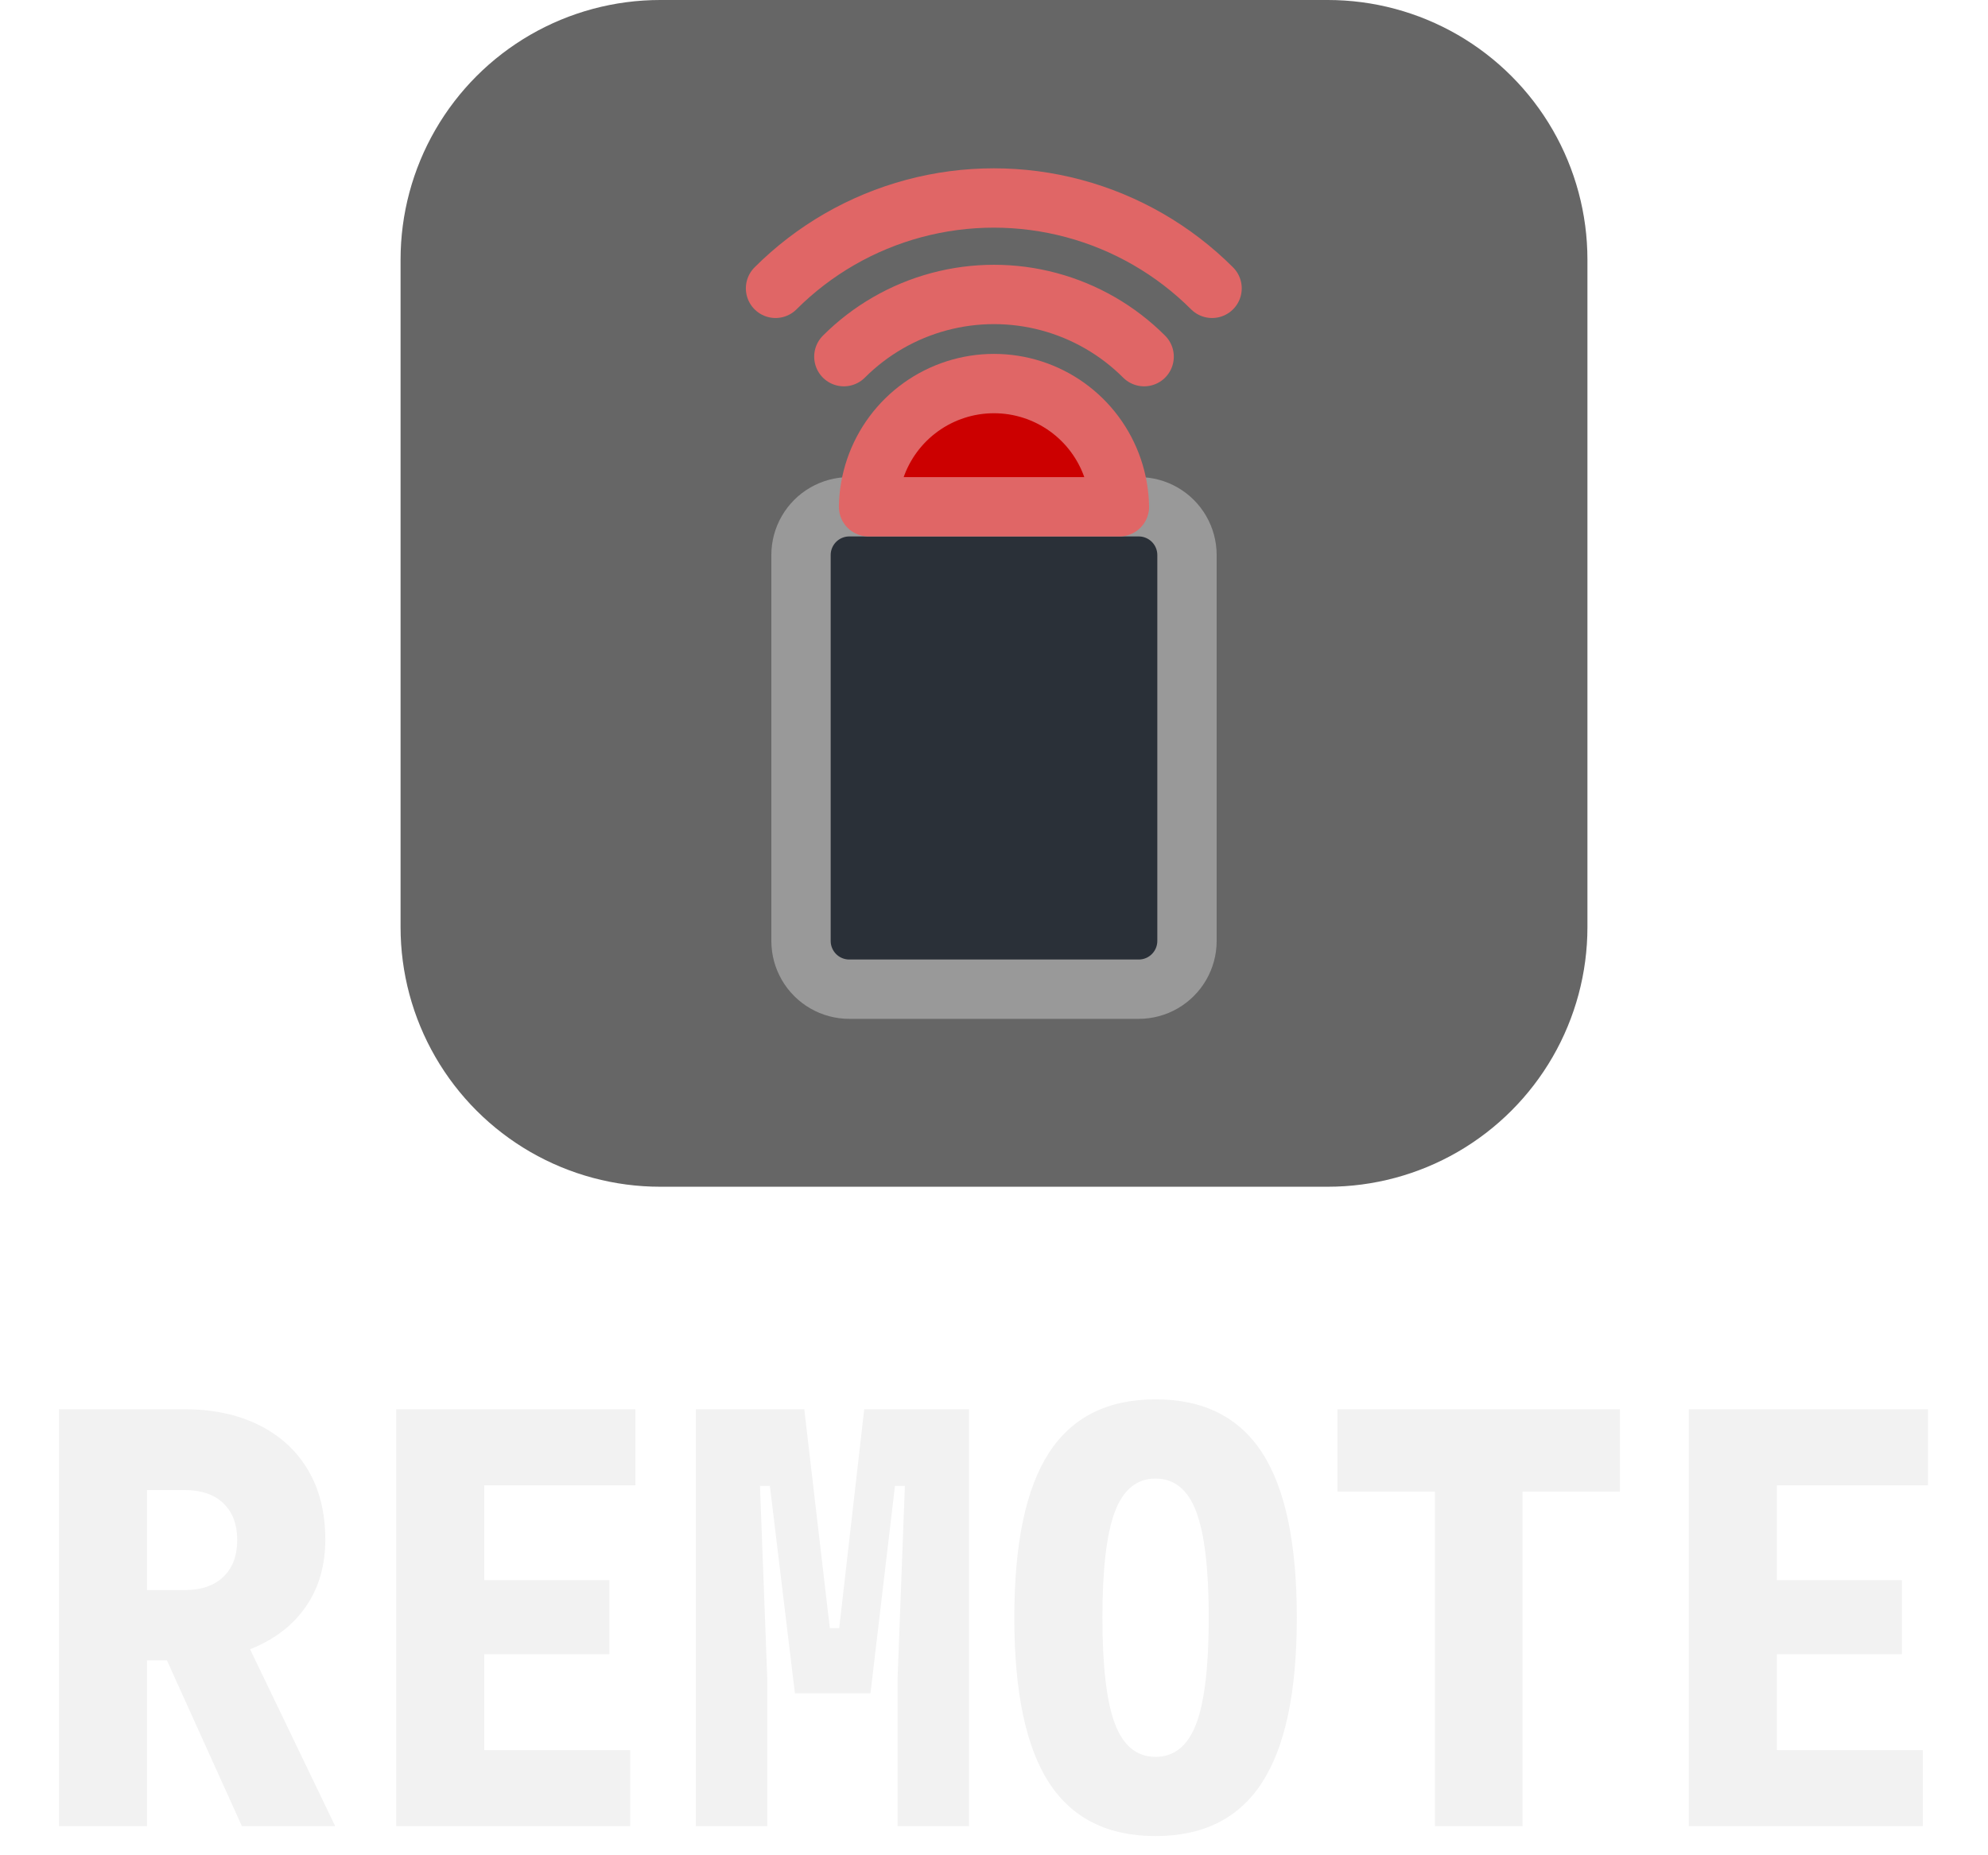
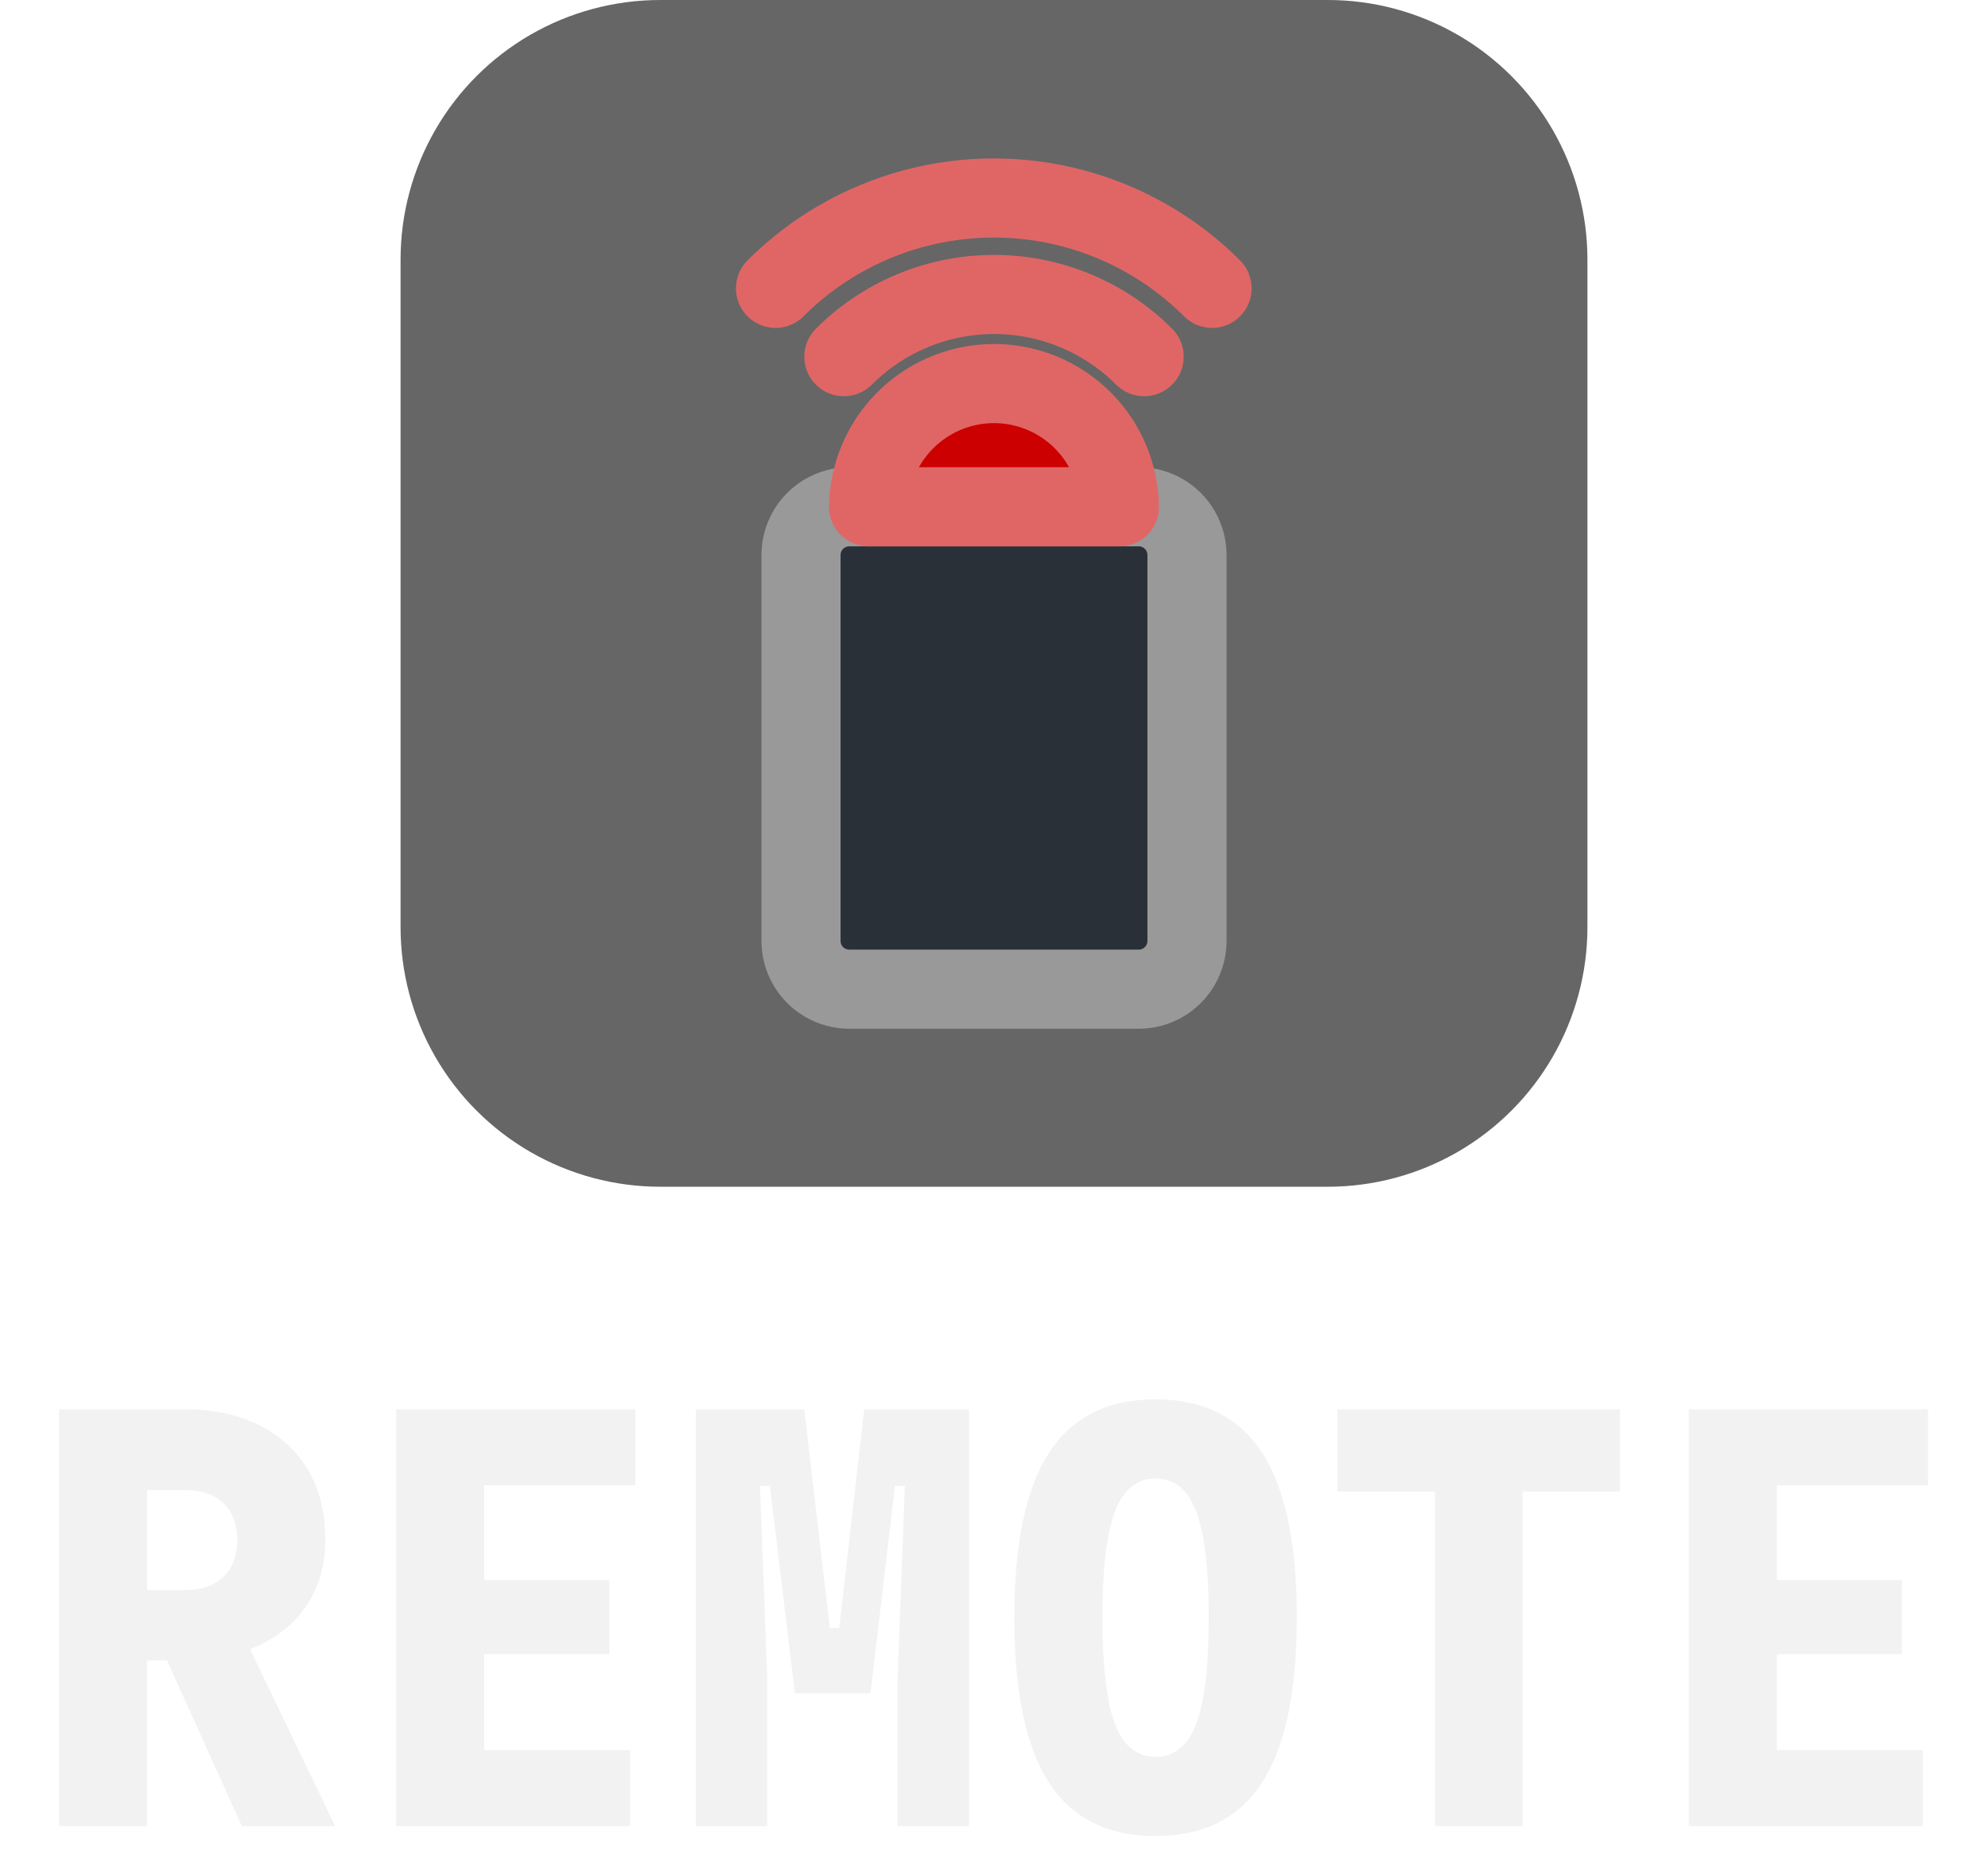
<svg xmlns="http://www.w3.org/2000/svg" width="268" height="250" viewBox="0 0 268 250">
  <path d="M 89,0 L 179,0 C 185.143,3.76170215621E-16 191.18,1.617 196.5,4.689 S 206.239,12.18 209.311,17.5 S 214,28.857 214,35 L 214,125 C 214,131.143 212.383,137.18 209.311,142.5 S 201.82,152.239 196.5,155.311 S 185.143,160 179,160 L 89,160 C 82.857,160 76.82,158.383 71.5,155.311 S 61.761,147.82 58.689,142.5 S 54,131.143 54,125 L 54,35 C 54,28.857 55.617,22.82 58.689,17.5 S 66.18,7.761 71.5,4.689 S 82.857,1.12851064686E-15 89,0 Z" fill="#666666" stroke="none" stroke-width="0.000" stroke-linecap="butt" stroke-linejoin="miter" />
-   <path d="M 113.76,48.085 C 117.312,44.532 121.738,41.976 126.591,40.675 S 136.556,39.374 141.409,40.675 S 150.688,44.532 154.24,48.085 M 104.549,38.875 C 109.715,33.712 116.15,29.999 123.204,28.11 S 137.688,26.221 144.742,28.11 S 158.231,33.712 163.397,38.875" fill="none" stroke="#e06666" stroke-width="8.000" stroke-linecap="round" stroke-linejoin="round" />
-   <path d="M 114.491,68.325 L 153.509,68.325 C 154.651,68.325 155.774,68.626 156.763,69.197 S 158.573,70.59 159.144,71.579 S 160.016,73.69 160.016,74.832 L 160.016,126.859 C 160.016,128.001 159.715,129.123 159.144,130.112 S 157.752,131.922 156.763,132.494 S 154.651,133.365 153.509,133.365 L 114.491,133.365 C 113.349,133.365 112.226,133.065 111.237,132.494 S 109.427,131.101 108.856,130.112 S 107.984,128.001 107.984,126.859 L 107.984,74.832 C 107.984,73.69 108.285,72.568 108.856,71.579 S 110.248,69.768 111.237,69.197 S 113.349,68.325 114.491,68.325 Z" fill="#2a3038" stroke="#999999" stroke-width="8.000" stroke-linecap="round" stroke-linejoin="round" />
-   <path d="M 117.088,68.325 C 117.151,64.796 118.317,61.373 120.422,58.54 S 125.467,53.602 128.828,52.523 S 135.805,51.444 139.166,52.523 S 145.468,55.706 147.573,58.54 S 150.844,64.796 150.907,68.325 z" fill="#cc0000" stroke="#e06666" stroke-width="8.000" stroke-linecap="round" stroke-linejoin="round" />
+   <path d="M 113.76,48.085 C 117.312,44.532 121.738,41.976 126.591,40.675 S 136.556,39.374 141.409,40.675 S 150.688,44.532 154.24,48.085 M 104.549,38.875 C 109.715,33.712 116.15,29.999 123.204,28.11 S 137.688,26.221 144.742,28.11 S 158.231,33.712 163.397,38.875" fill="none" stroke="#e06666" stroke-width="10.667" stroke-linecap="round" stroke-linejoin="round" />
+   <path d="M 114.491,68.325 L 153.509,68.325 C 154.651,68.325 155.774,68.626 156.763,69.197 S 158.573,70.59 159.144,71.579 S 160.016,73.69 160.016,74.832 L 160.016,126.859 C 160.016,128.001 159.715,129.123 159.144,130.112 S 157.752,131.922 156.763,132.494 S 154.651,133.365 153.509,133.365 L 114.491,133.365 C 113.349,133.365 112.226,133.065 111.237,132.494 S 109.427,131.101 108.856,130.112 S 107.984,128.001 107.984,126.859 L 107.984,74.832 C 107.984,73.69 108.285,72.568 108.856,71.579 S 110.248,69.768 111.237,69.197 S 113.349,68.325 114.491,68.325 Z" fill="#2a3038" stroke="#999999" stroke-width="10.667" stroke-linecap="round" stroke-linejoin="round" />
+   <path d="M 117.088,68.325 C 117.151,64.796 118.317,61.373 120.422,58.54 S 125.467,53.602 128.828,52.523 S 135.805,51.444 139.166,52.523 S 145.468,55.706 147.573,58.54 S 150.844,64.796 150.907,68.325 z" fill="#cc0000" stroke="#e06666" stroke-width="10.667" stroke-linecap="round" stroke-linejoin="round" />
  <path d="M 7.949,246.21 L 7.949,190 L 24.882,190 Q 30.574,190 34.86,192.108 Q 39.146,194.216 41.499,198.15 Q 43.853,202.085 43.853,207.566 Q 43.853,212.554 41.499,216.208 Q 39.146,219.862 34.86,221.864 Q 30.574,223.867 24.882,223.867 L 19.823,223.867 L 19.823,246.21 Z M 32.611,246.21 L 21.65,221.969 L 33.525,221.969 L 45.188,246.21 Z M 19.823,214.381 L 24.882,214.381 Q 28.255,214.381 30.117,212.589 Q 31.979,210.798 31.979,207.636 Q 31.979,204.474 30.117,202.682 Q 28.255,200.891 24.882,200.891 L 19.823,200.891 Z M 53.409,246.21 L 53.409,190 L 85.659,190 L 85.659,200.258 L 65.283,200.258 L 65.283,213.046 L 82.146,213.046 L 82.146,223.023 L 65.283,223.023 L 65.283,235.952 L 84.957,235.952 L 84.957,246.21 Z M 93.81,246.21 L 93.81,190 L 108.424,190 L 111.867,219.51 L 113.132,219.51 L 116.505,190 L 130.627,190 L 130.627,246.21 L 121.001,246.21 L 121.001,226.326 L 121.985,200.329 L 120.65,200.329 L 117.348,228.293 L 107.16,228.293 L 103.787,200.329 L 102.452,200.329 L 103.436,226.326 L 103.436,246.21 Z M 155.781,247.545 Q 146.085,247.545 141.413,240.343 Q 136.74,233.141 136.74,218.105 Q 136.74,203.069 141.413,195.867 Q 146.085,188.665 155.781,188.665 Q 165.478,188.665 170.15,195.867 Q 174.823,203.069 174.823,218.105 Q 174.823,233.071 170.15,240.308 Q 165.478,247.545 155.781,247.545 Z M 155.781,236.865 Q 159.576,236.865 161.262,232.403 Q 162.948,227.942 162.948,218.105 Q 162.948,208.268 161.262,203.807 Q 159.576,199.345 155.781,199.345 Q 151.987,199.345 150.301,203.807 Q 148.615,208.268 148.615,218.105 Q 148.615,227.942 150.301,232.403 Q 151.987,236.865 155.781,236.865 Z M 193.442,246.21 L 193.442,201.101 L 180.303,201.101 L 180.303,190 L 218.385,190 L 218.385,201.101 L 205.246,201.101 L 205.246,246.21 Z M 227.66,246.21 L 227.66,190 L 259.91,190 L 259.91,200.258 L 239.534,200.258 L 239.534,213.046 L 256.397,213.046 L 256.397,223.023 L 239.534,223.023 L 239.534,235.952 L 259.208,235.952 L 259.208,246.21 Z" fill="#f2f2f2" stroke="none" stroke-width="0.000" stroke-linecap="butt" stroke-linejoin="miter" />
</svg>
